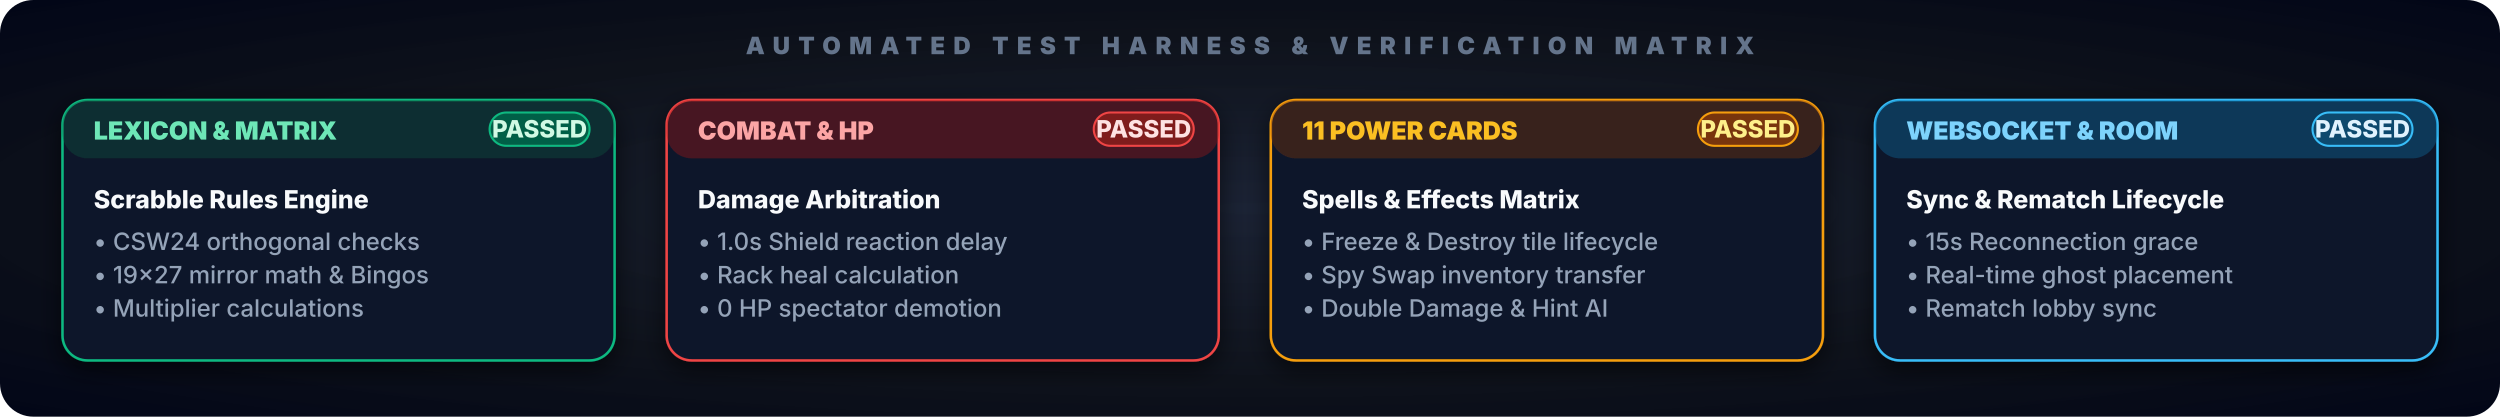
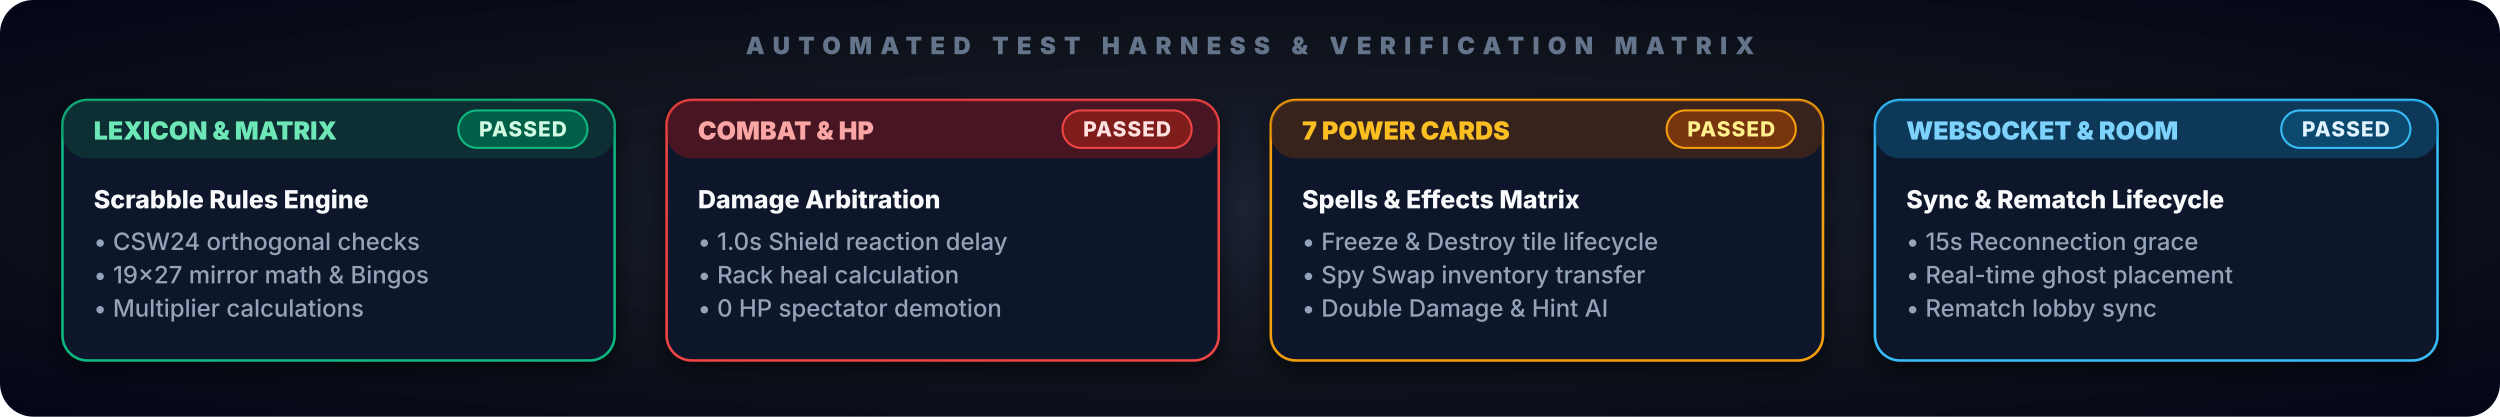
<svg xmlns="http://www.w3.org/2000/svg" viewBox="0 0 1200 200" width="100%" height="100%">
  <defs>
    <radialGradient id="testBg" cx="50%" cy="50%" r="70%">
      <stop offset="0%" stop-color="#0f172a" stop-opacity="0.95" />
      <stop offset="60%" stop-color="#090d16" stop-opacity="0.98" />
      <stop offset="100%" stop-color="#020617" stop-opacity="1" />
    </radialGradient>
    <filter id="testShadow" x="-10%" y="-10%" width="120%" height="120%">
      <feDropShadow dx="0" dy="4" stdDeviation="6" flood-color="#000000" flood-opacity="0.6" />
    </filter>
    <style>
 @keyframes pulseTestGlow {
 0%, 100% { stroke-opacity: 0.4; }
 50% { stroke-opacity: 1.0; }
 }
 .anim-test-pass { animation: pulseTestGlow 3.5s ease-in-out infinite; }
 </style>
  </defs>
  <rect width="1200" height="200" fill="url(#testBg)" rx="16" />
  <g transform="translate(600, 26)">
    <text x="0" y="0" fill="#64748b" font-family="'Inter', sans-serif" font-size="11.5" font-weight="900" text-anchor="middle" letter-spacing="4">
 AUTOMATED TEST HARNESS &amp; VERIFICATION MATRIX
 </text>
  </g>
  <g transform="translate(30, 48)" filter="url(#testShadow)">
    <rect width="265" height="125" rx="12" fill="#0f172a" stroke="#10b981" stroke-width="1.2" class="anim-test-pass" />
    <rect x="0" y="0" width="265" height="28" rx="12" fill="#064e3b" fill-opacity="0.4" />
    <text x="15" y="19" fill="#6ee7b7" font-family="'Inter', sans-serif" font-size="12" font-weight="900"> LEXICON &amp; MATRIX</text>
-     <rect x="205" y="6" width="48" height="16" rx="8" fill="#065f46" stroke="#10b981" stroke-width="1" />
-     <text x="229" y="18" fill="#d1fae5" font-family="'Inter', sans-serif" font-size="11.5" font-weight="800" text-anchor="middle">PASSED</text>
+     <rect x="190" y="5" width="62" height="18" rx="9" fill="#065f46" stroke="#10b981" stroke-width="1" />
+     <text x="221" y="17.5" fill="#d1fae5" font-family="'Inter', sans-serif" font-size="10" font-weight="800" text-anchor="middle" letter-spacing="0.5">PASSED</text>
    <text x="15" y="52" fill="#f8fafc" font-family="'Inter', sans-serif" font-size="12" font-weight="800">Scrabble Rules Engine</text>
    <text x="15" y="72" fill="#94a3b8" font-family="'Inter', sans-serif" font-size="11.5" font-weight="500">
      <tspan x="15" dy="0">• CSW24 orthogonal checks</tspan>
      <tspan x="15" dy="16">• 19×27 mirror math &amp; Bingos</tspan>
      <tspan x="15" dy="16">• Multiplier calculations</tspan>
    </text>
  </g>
  <g transform="translate(320, 48)" filter="url(#testShadow)">
    <rect width="265" height="125" rx="12" fill="#0f172a" stroke="#ef4444" stroke-width="1.2" class="anim-test-pass" />
    <rect x="0" y="0" width="265" height="28" rx="12" fill="#991b1b" fill-opacity="0.4" />
    <text x="15" y="19" fill="#fca5a5" font-family="'Inter', sans-serif" font-size="12" font-weight="900"> COMBAT &amp; HP</text>
-     <rect x="205" y="6" width="48" height="16" rx="8" fill="#7f1d1d" stroke="#ef4444" stroke-width="1" />
-     <text x="229" y="18" fill="#fee2e2" font-family="'Inter', sans-serif" font-size="11.5" font-weight="800" text-anchor="middle">PASSED</text>
+     <rect x="190" y="5" width="62" height="18" rx="9" fill="#7f1d1d" stroke="#ef4444" stroke-width="1" />
+     <text x="221" y="17.5" fill="#fee2e2" font-family="'Inter', sans-serif" font-size="10" font-weight="800" text-anchor="middle" letter-spacing="0.5">PASSED</text>
    <text x="15" y="52" fill="#f8fafc" font-family="'Inter', sans-serif" font-size="12" font-weight="800">Damage Arbitration</text>
    <text x="15" y="72" fill="#94a3b8" font-family="'Inter', sans-serif" font-size="11.5" font-weight="500">
      <tspan x="15" dy="0">• 1.0s Shield reaction delay</tspan>
      <tspan x="15" dy="16">• Rack heal calculation</tspan>
      <tspan x="15" dy="16">• 0 HP spectator demotion</tspan>
    </text>
  </g>
  <g transform="translate(610, 48)" filter="url(#testShadow)">
    <rect width="265" height="125" rx="12" fill="#0f172a" stroke="#f59e0b" stroke-width="1.2" class="anim-test-pass" />
    <rect x="0" y="0" width="265" height="28" rx="12" fill="#78350f" fill-opacity="0.4" />
-     <text x="15" y="19" fill="#fbbf24" font-family="'Inter', sans-serif" font-size="12" font-weight="900"> 11 POWER CARDS</text>
-     <rect x="205" y="6" width="48" height="16" rx="8" fill="#78350f" stroke="#f59e0b" stroke-width="1" />
-     <text x="229" y="18" fill="#fef08a" font-family="'Inter', sans-serif" font-size="11.5" font-weight="800" text-anchor="middle">PASSED</text>
+     <text x="15" y="19" fill="#fbbf24" font-family="'Inter', sans-serif" font-size="12" font-weight="900"> 7 POWER CARDS</text>
+     <rect x="190" y="5" width="62" height="18" rx="9" fill="#78350f" stroke="#f59e0b" stroke-width="1" />
+     <text x="221" y="17.5" fill="#fef08a" font-family="'Inter', sans-serif" font-size="10" font-weight="800" text-anchor="middle" letter-spacing="0.5">PASSED</text>
    <text x="15" y="52" fill="#f8fafc" font-family="'Inter', sans-serif" font-size="12" font-weight="800">Spells &amp; Effects Matrix</text>
    <text x="15" y="72" fill="#94a3b8" font-family="'Inter', sans-serif" font-size="11.5" font-weight="500">
      <tspan x="15" dy="0">• Freeze &amp; Destroy tile lifecycle</tspan>
      <tspan x="15" dy="16">• Spy Swap inventory transfer</tspan>
      <tspan x="15" dy="16">• Double Damage &amp; Hint AI</tspan>
    </text>
  </g>
  <g transform="translate(900, 48)" filter="url(#testShadow)">
    <rect width="270" height="125" rx="12" fill="#0f172a" stroke="#38bdf8" stroke-width="1.2" class="anim-test-pass" />
    <rect x="0" y="0" width="270" height="28" rx="12" fill="#0369a1" fill-opacity="0.4" />
    <text x="15" y="19" fill="#7dd3fc" font-family="'Inter', sans-serif" font-size="12" font-weight="900"> WEBSOCKET &amp; ROOM</text>
-     <rect x="210" y="6" width="48" height="16" rx="8" fill="#0c4a6e" stroke="#38bdf8" stroke-width="1" />
-     <text x="234" y="18" fill="#e0f2fe" font-family="'Inter', sans-serif" font-size="11.5" font-weight="800" text-anchor="middle">PASSED</text>
+     <rect x="195" y="5" width="62" height="18" rx="9" fill="#0c4a6e" stroke="#38bdf8" stroke-width="1" />
+     <text x="226" y="17.5" fill="#e0f2fe" font-family="'Inter', sans-serif" font-size="10" font-weight="800" text-anchor="middle" letter-spacing="0.5">PASSED</text>
    <text x="15" y="52" fill="#f8fafc" font-family="'Inter', sans-serif" font-size="12" font-weight="800">Sync &amp; Rematch Lifecycle</text>
    <text x="15" y="72" fill="#94a3b8" font-family="'Inter', sans-serif" font-size="11.5" font-weight="500">
      <tspan x="15" dy="0">• 15s Reconnection grace</tspan>
      <tspan x="15" dy="16">• Real-time ghost placement</tspan>
      <tspan x="15" dy="16">• Rematch lobby sync</tspan>
    </text>
  </g>
</svg>
